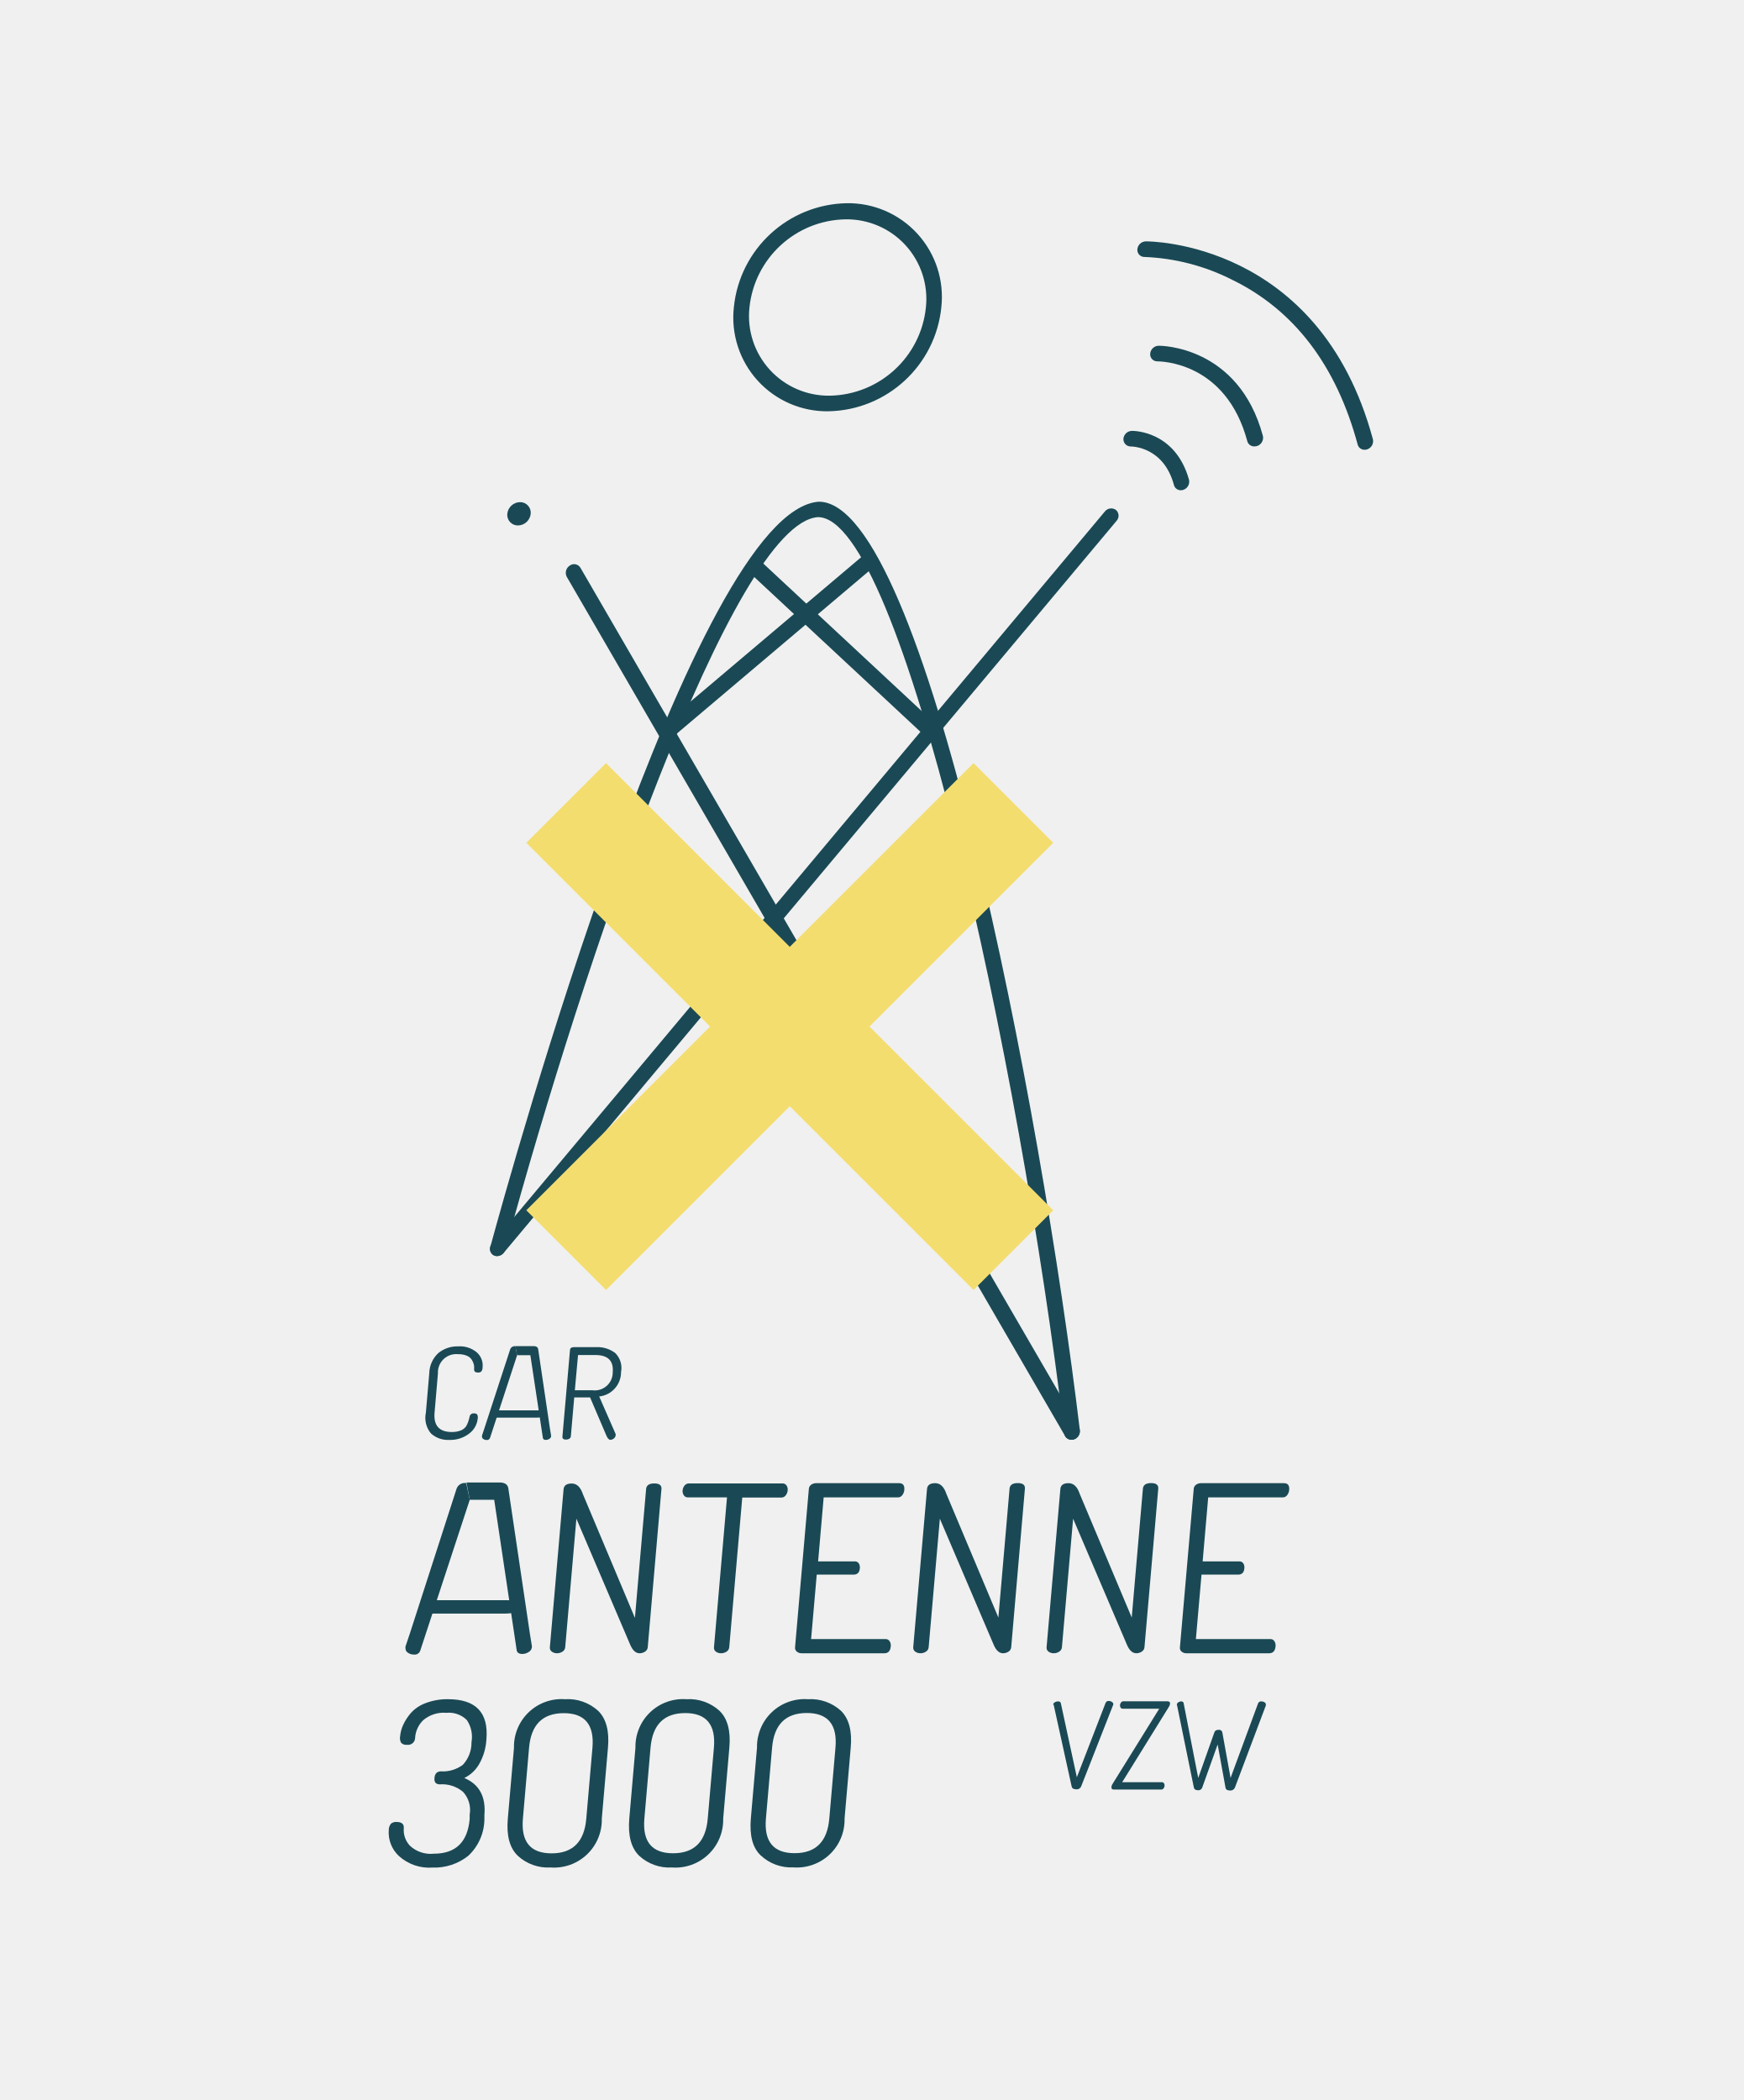
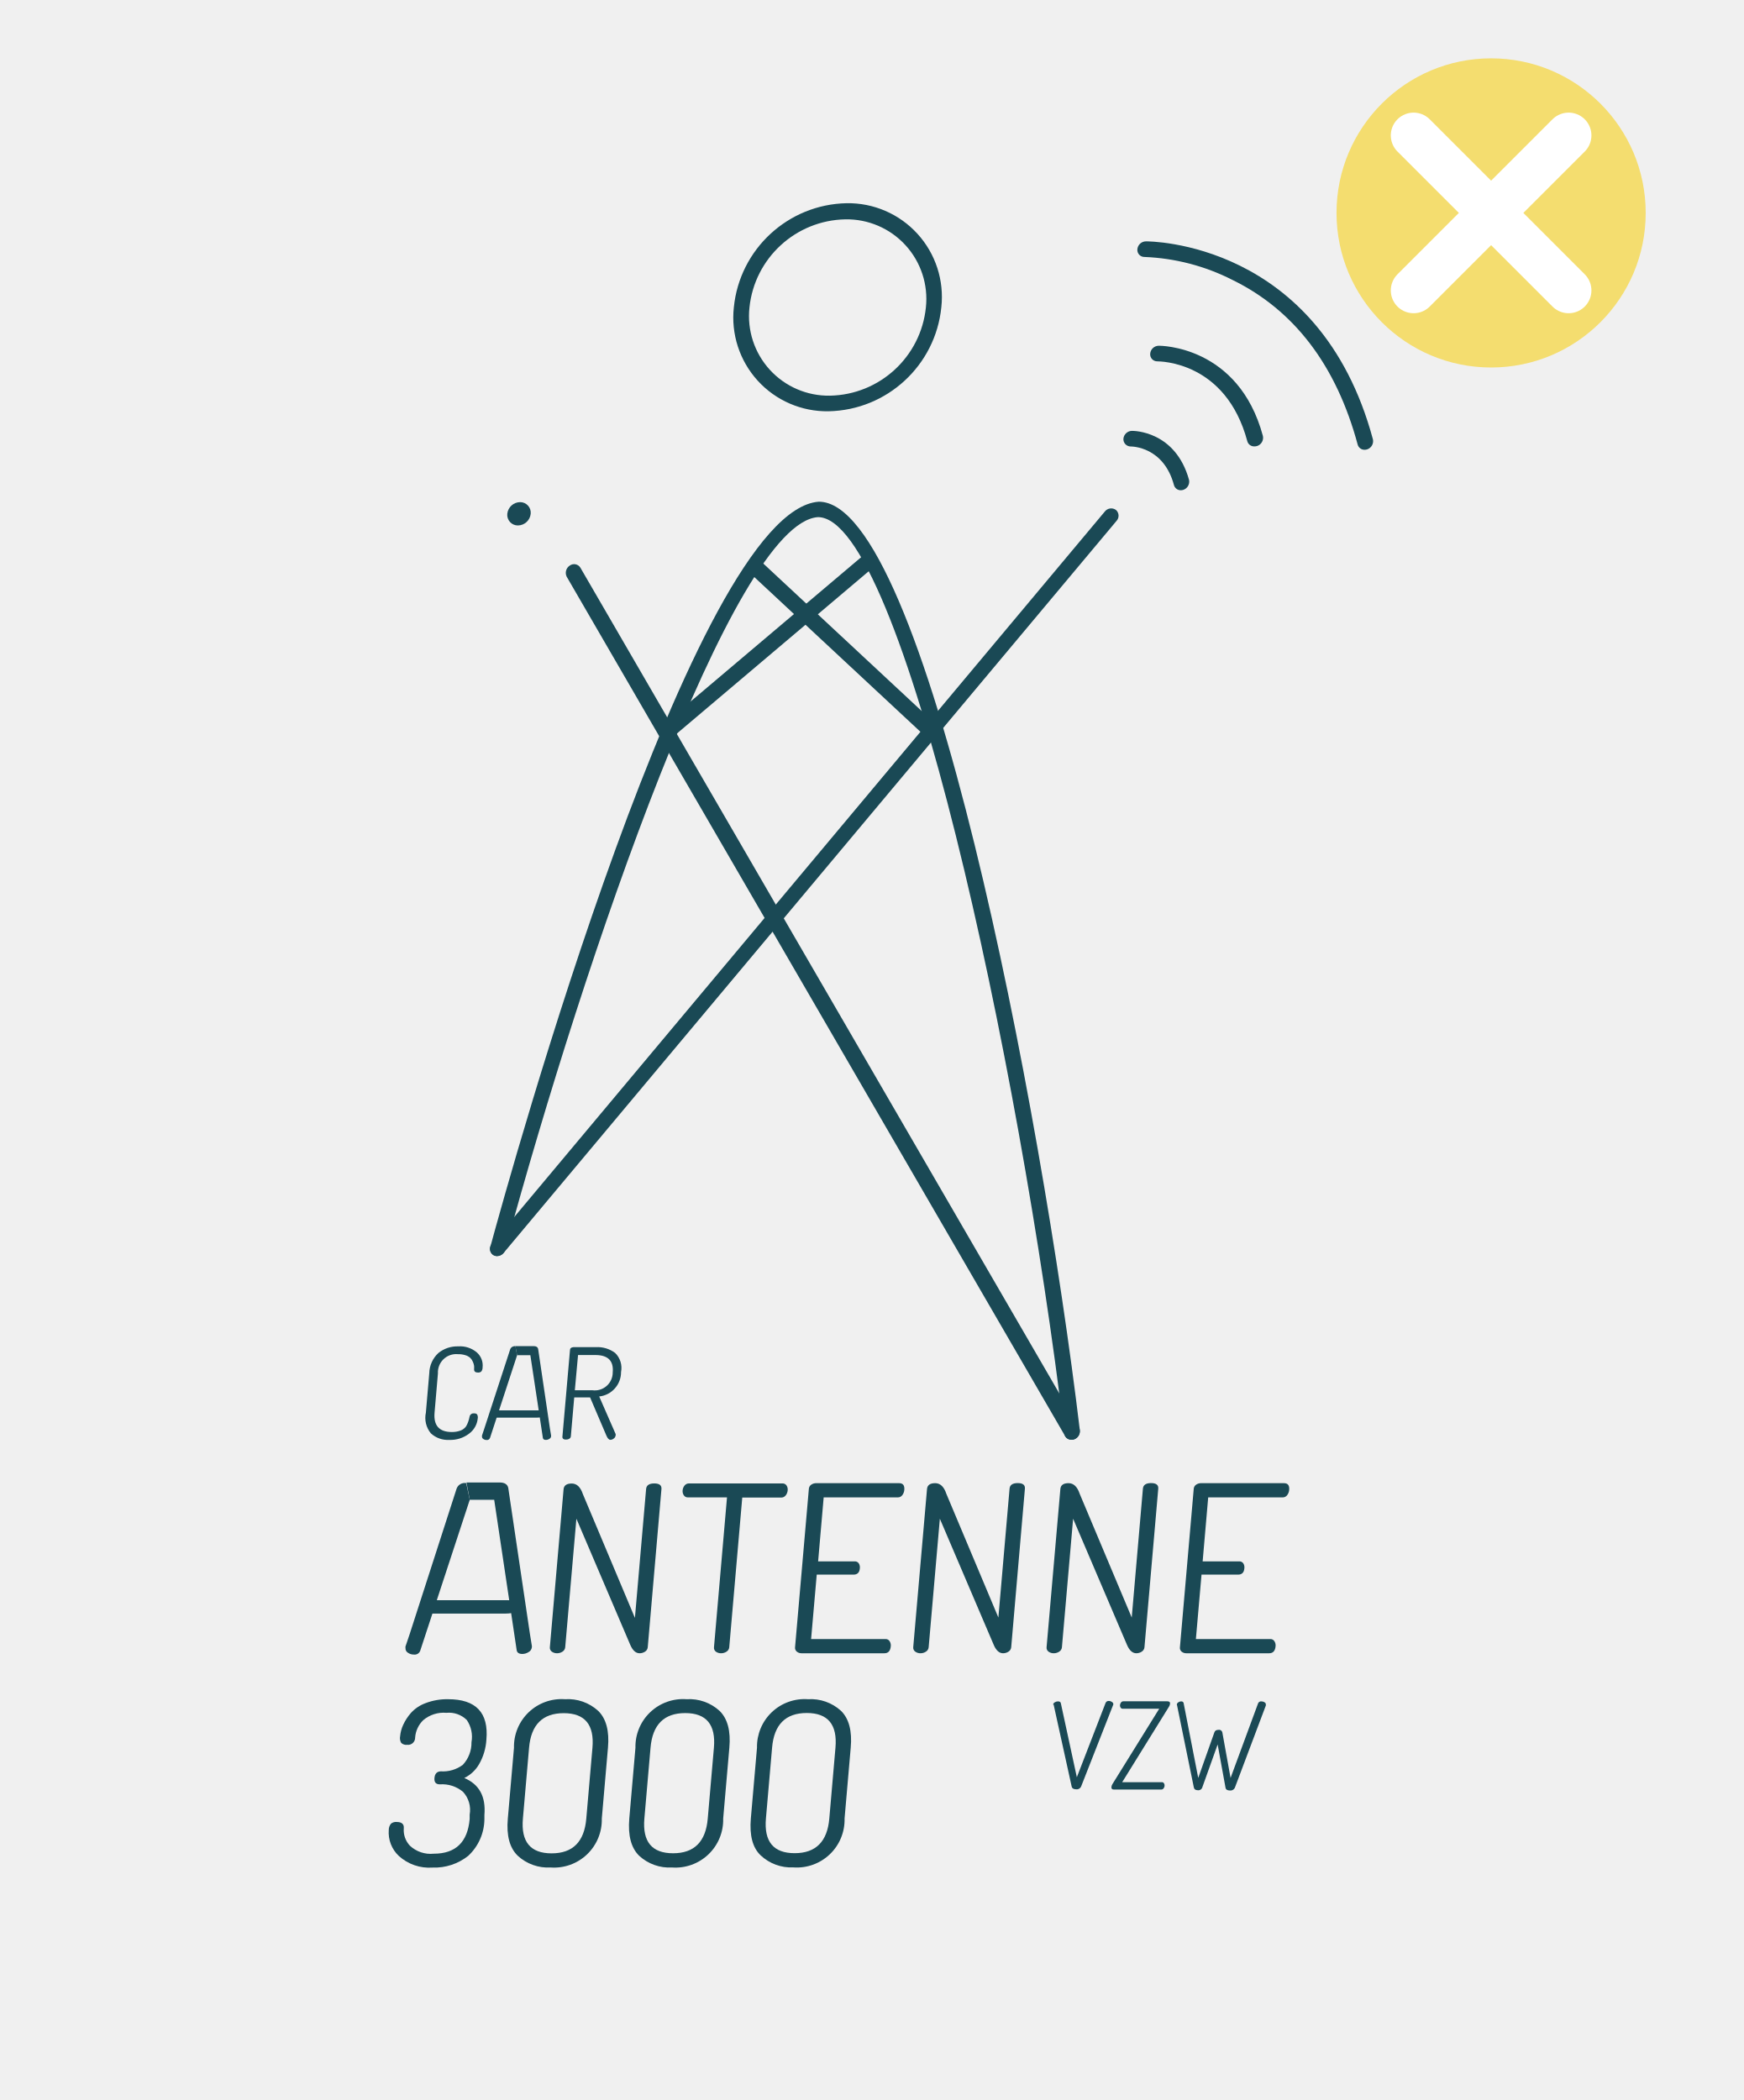
<svg xmlns="http://www.w3.org/2000/svg" id="Layer_1" data-name="Layer 1" viewBox="0 0 201.08 242.23">
  <defs>
-     <style>.cls-1{fill:#1a4955;}.cls-2,.cls-3,.cls-4{fill:none;stroke-miterlimit:10;}.cls-2,.cls-3{stroke:#1a4955;}.cls-2{stroke-width:1.8px;}.cls-3{stroke-width:1.85px;}.cls-4{stroke:#f4dd6f;stroke-width:13px;}</style>
+     <style>.cls-1{fill:#1a4955;}.cls-2,.cls-3,.cls-5{fill:none;stroke-miterlimit:10;}.cls-2,.cls-3{stroke:#1a4955;}.cls-2{stroke-width:1.8px;}.cls-3{stroke-width:1.85px;}.cls-4{fill:#f4dd6f;}.cls-5{stroke:#fff;stroke-linecap:round;stroke-width:5.26px;}</style>
  </defs>
  <path class="cls-1" d="M61.21,59.26a1.5,1.5,0,0,1-1.47,1.35,1.22,1.22,0,0,1-1.23-1.35A1.5,1.5,0,0,1,60,57.92,1.22,1.22,0,0,1,61.21,59.26Z" />
  <path class="cls-1" d="M123.57,166.07a.81.81,0,0,1-.82-.72C117.59,122.25,104,59.65,94.34,59.65c-9.77.68-26.93,50.9-36.06,84.5a1,1,0,0,1-1.11.72.82.82,0,0,1-.63-1c2.36-8.69,23.51-85,37.9-86,12.24,0,25.64,69.78,30.11,107.14a1,1,0,0,1-.79,1.06Z" />
  <path class="cls-1" d="M157.39,51.88a.81.81,0,0,1-.8-.6c-2.45-9.1-7.31-15.51-14.46-19A24.49,24.49,0,0,0,132,29.64h0a.81.81,0,0,1-.82-.88,1,1,0,0,1,1-.92c.24,0,20-.09,26.17,22.84a1,1,0,0,1-.65,1.15A1,1,0,0,1,157.39,51.88Z" />
  <path class="cls-1" d="M144.66,51.49a.81.81,0,0,1-.8-.6c-2.47-9.21-10.06-9.2-10.38-9.21h0a.81.81,0,0,1-.82-.89,1,1,0,0,1,1-.91c.1,0,9.19-.05,12,10.41a1,1,0,0,1-.65,1.15A1,1,0,0,1,144.66,51.49Z" />
  <path class="cls-1" d="M95.57,47.44a10.81,10.81,0,0,1-10.93-12,13.34,13.34,0,0,1,13-12,10.81,10.81,0,0,1,10.93,12A13.34,13.34,0,0,1,95.57,47.44ZM97.5,25.3A11.34,11.34,0,0,0,86.44,35.47a9.18,9.18,0,0,0,9.29,10.17,11.34,11.34,0,0,0,11.06-10.18A9.18,9.18,0,0,0,97.5,25.3Z" />
  <path class="cls-1" d="M123.57,166.07a.81.81,0,0,1-.71-.4L65.36,66.52a1,1,0,0,1,.35-1.28.85.85,0,0,1,1.23.24l57.5,99.15a1,1,0,0,1-.35,1.28A.94.94,0,0,1,123.57,166.07Z" />
  <path class="cls-1" d="M49.12,162.94l.39-4.53a3.26,3.26,0,0,1,1.06-2.35,3.46,3.46,0,0,1,2.28-.76A3,3,0,0,1,55,156a2,2,0,0,1,.66,1.73.76.76,0,0,1-.15.47.53.53,0,0,1-.38.12q-.45,0-.45-.36a2.92,2.92,0,0,0,0-.42,1.78,1.78,0,0,0-.14-.46,1.36,1.36,0,0,0-.3-.45,1.47,1.47,0,0,0-.56-.31,2.72,2.72,0,0,0-.87-.12,2.11,2.11,0,0,0-2.3,2.22l-.39,4.53q-.19,2.23,2,2.23a2.82,2.82,0,0,0,1-.17,1.35,1.35,0,0,0,.64-.49A2.76,2.76,0,0,0,54,164a4.09,4.09,0,0,0,.16-.59.46.46,0,0,1,.51-.38.44.44,0,0,1,.36.12.71.71,0,0,1,.07.47,2.47,2.47,0,0,1-1,1.75,3.54,3.54,0,0,1-2.29.72,2.89,2.89,0,0,1-2.12-.76A2.82,2.82,0,0,1,49.12,162.94Z" />
  <path class="cls-1" d="M64.87,165.68l.87-9.94q0-.32.4-.35h2.58a3.39,3.39,0,0,1,2.23.67,2.42,2.42,0,0,1,.68,2.2,2.82,2.82,0,0,1-2.52,2.82L71,165.4a.28.28,0,0,1,0,.19.5.5,0,0,1-.21.34.62.62,0,0,1-.39.15q-.26,0-.47-.51l-1.87-4.38H66.23l-.39,4.48a.36.36,0,0,1-.17.28.61.61,0,0,1-.35.1A.52.52,0,0,1,65,166,.3.3,0,0,1,64.87,165.68Zm1.43-5.32h2a2.07,2.07,0,0,0,2.37-2.06q.18-2-2-2h-2Z" />
  <path class="cls-1" d="M44.84,211.08a1.15,1.15,0,0,1,.25-.72.9.9,0,0,1,.65-.2q.9,0,.83.74a2.62,2.62,0,0,0,.71,2,3.49,3.49,0,0,0,2.75.92q3.79,0,4.14-4l0-.5a3.08,3.08,0,0,0-.76-2.63,3.74,3.74,0,0,0-2.68-.87q-.69,0-.62-.74t.73-.76a3.82,3.82,0,0,0,2.54-.75,3.72,3.72,0,0,0,1-2.61,3.45,3.45,0,0,0-.54-2.56,2.92,2.92,0,0,0-2.35-.83,3.64,3.64,0,0,0-2.68.85,3.12,3.12,0,0,0-.93,2,.82.82,0,0,1-.92.84.87.87,0,0,1-.68-.21,1.1,1.1,0,0,1-.13-.79,4,4,0,0,1,.35-1.3,5.87,5.87,0,0,1,.88-1.36,4.23,4.23,0,0,1,1.71-1.15,6.92,6.92,0,0,1,2.59-.45q4.82,0,4.42,4.65a6.45,6.45,0,0,1-.84,2.84,4,4,0,0,1-1.71,1.6q2.59,1.08,2.32,4.27l0,.5A5.85,5.85,0,0,1,54,214.07a6.25,6.25,0,0,1-4.11,1.35A5.22,5.22,0,0,1,46,214.08,3.71,3.71,0,0,1,44.84,211.08Z" />
  <path class="cls-1" d="M58.57,209.78l.71-8.17A5.49,5.49,0,0,1,65.16,196,5.17,5.17,0,0,1,69,197.35q1.38,1.36,1.12,4.25l-.71,8.17a5.51,5.51,0,0,1-5.9,5.64,5.15,5.15,0,0,1-3.79-1.35Q58.31,212.7,58.57,209.78Zm1.74,0q-.35,4,3.31,4t4-4l.71-8.17q.35-4-3.31-4t-4,4Z" />
  <path class="cls-1" d="M72.58,209.77l.71-8.17A5.49,5.49,0,0,1,79.18,196,5.17,5.17,0,0,1,83,197.35q1.38,1.36,1.12,4.25l-.71,8.17a5.51,5.51,0,0,1-5.9,5.64,5.15,5.15,0,0,1-3.79-1.35Q72.33,212.7,72.58,209.77Zm1.74,0q-.35,4,3.31,4t4-4l.71-8.17q.35-4-3.31-4t-4,4Z" />
  <path class="cls-1" d="M86.6,209.76l.71-8.17A5.49,5.49,0,0,1,93.19,196,5.17,5.17,0,0,1,97,197.34q1.38,1.36,1.12,4.25l-.71,8.17a5.51,5.51,0,0,1-5.9,5.64A5.15,5.15,0,0,1,87.72,214Q86.35,212.69,86.6,209.76Zm1.74,0q-.35,4,3.31,4t4-4l.71-8.17q.35-4-3.31-4t-4,4Z" />
  <path class="cls-1" d="M121.46,196.64a.37.37,0,0,1,.19-.28.69.69,0,0,1,.37-.11q.31,0,.34.24L124.2,205l3.31-8.56a.37.37,0,0,1,.37-.24.64.64,0,0,1,.37.12.3.3,0,0,1,.16.28l0,0,0,0-3.71,9.45a.55.55,0,0,1-.59.34q-.44,0-.51-.33l-2.08-9.45A.23.23,0,0,1,121.46,196.64Z" />
  <path class="cls-1" d="M128.19,206.12a.77.77,0,0,1,.11-.32l5.4-8.7h-4.21a.28.28,0,0,1-.24-.13.45.45,0,0,1-.07-.31.52.52,0,0,1,.12-.29.33.33,0,0,1,.27-.13h5.06q.35,0,.32.29a.8.8,0,0,1-.14.36l-5.38,8.68H134a.27.27,0,0,1,.25.13.46.46,0,0,1,.07.29.56.56,0,0,1-.12.3.32.32,0,0,1-.27.13h-5.41Q128.16,206.44,128.19,206.12Z" />
  <path class="cls-1" d="M135.73,196.62a.36.36,0,0,1,.17-.26.57.57,0,0,1,.33-.11.27.27,0,0,1,.3.27l1.67,8.56,1.86-5.25q.09-.3.5-.3a.39.39,0,0,1,.43.35l.94,5.2,3.18-8.62a.37.37,0,0,1,.38-.21.63.63,0,0,1,.36.11.27.27,0,0,1,.15.25.34.34,0,0,1,0,.11l-3.56,9.45a.56.56,0,0,1-.58.36q-.45,0-.51-.31l-.91-5-1.76,4.92a.48.48,0,0,1-.52.36q-.41,0-.47-.34l-1.93-9.45A.34.34,0,0,1,135.73,196.62Z" />
  <path class="cls-1" d="M63.42,190,65,171.79q.06-.67.94-.67t1.29,1.23l6,14.27,1.29-14.87q.06-.64.94-.64t.83.64L74.71,190a.66.66,0,0,1-.31.51,1.13,1.13,0,0,1-.63.19q-.67,0-1.09-1l-6.2-14.52L65.19,190a.66.66,0,0,1-.31.51,1.13,1.13,0,0,1-.63.19,1,1,0,0,1-.61-.19A.55.55,0,0,1,63.42,190Z" />
  <path class="cls-1" d="M78.73,171.93a1,1,0,0,1,.22-.57.63.63,0,0,1,.52-.25H90.24a.53.53,0,0,1,.48.24.85.85,0,0,1,.13.55,1.09,1.09,0,0,1-.23.59.63.63,0,0,1-.52.25H85.61L84.11,190a.66.66,0,0,1-.31.51,1.13,1.13,0,0,1-.63.19,1,1,0,0,1-.61-.19.55.55,0,0,1-.21-.51l1.5-17.28H79.33a.53.53,0,0,1-.46-.24A.85.85,0,0,1,78.73,171.93Z" />
  <path class="cls-1" d="M91.7,190l1.59-18.25a.64.64,0,0,1,.28-.5,1,1,0,0,1,.58-.17h9.55q.67,0,.6.78a1.13,1.13,0,0,1-.23.6.62.62,0,0,1-.52.26H95l-.64,7.38h4.21a.54.54,0,0,1,.48.23.87.87,0,0,1,.12.58q-.06.72-.73.72H94.2l-.65,7.43h8.59a.53.53,0,0,1,.46.24.88.88,0,0,1,.14.59q-.07.81-.74.81H92.45a.83.83,0,0,1-.55-.19A.56.56,0,0,1,91.7,190Z" />
  <path class="cls-1" d="M105.33,190l1.59-18.25q.06-.67.94-.67t1.29,1.23l6,14.27,1.29-14.87q.06-.64.94-.64t.83.64L116.63,190a.66.66,0,0,1-.31.51,1.13,1.13,0,0,1-.63.19q-.67,0-1.09-1l-6.2-14.52L107.11,190a.66.66,0,0,1-.31.51,1.13,1.13,0,0,1-.63.19,1,1,0,0,1-.61-.19A.55.55,0,0,1,105.33,190Z" />
  <path class="cls-1" d="M120.71,190l1.59-18.25q.06-.67.94-.67t1.29,1.23l6,14.27,1.29-14.87q.06-.64.94-.64t.83.64L132,190a.66.66,0,0,1-.31.51,1.13,1.13,0,0,1-.63.19q-.67,0-1.09-1l-6.2-14.52L122.48,190a.66.66,0,0,1-.31.51,1.13,1.13,0,0,1-.63.19,1,1,0,0,1-.61-.19A.55.55,0,0,1,120.71,190Z" />
  <path class="cls-1" d="M136.09,190l1.59-18.25a.64.64,0,0,1,.28-.5,1,1,0,0,1,.58-.17h9.55q.67,0,.6.78a1.13,1.13,0,0,1-.23.6.62.62,0,0,1-.52.26h-8.59l-.64,7.38h4.21a.54.54,0,0,1,.48.23.87.87,0,0,1,.12.58q-.06.72-.73.72h-4.21l-.65,7.43h8.59a.53.53,0,0,1,.46.24.88.88,0,0,1,.14.59q-.07.81-.74.81h-9.55a.83.83,0,0,1-.55-.19A.56.56,0,0,1,136.09,190Z" />
  <path class="cls-1" d="M54.18,173l-5.71,17.4a.68.68,0,0,1-.74.45,1.16,1.16,0,0,1-.68-.21.57.57,0,0,1-.28-.54.49.49,0,0,1,0-.19l.48-1.42,5.42-16.8a1,1,0,0,1,1.1-.62m2.31.62" />
  <path class="cls-1" d="M53.8,171h3.82q.86,0,1,.62l2.49,16.79.23,1.42a.45.45,0,0,1,0,.19.7.7,0,0,1-.37.54,1.34,1.34,0,0,1-.72.22c-.4,0-.62-.15-.66-.45L57,173H54.18m1-1.31" />
  <path class="cls-1" d="M49.71,184.58H58.5a1.85,1.85,0,0,1,1,.23.6.6,0,0,1,.31.58q-.06.72-1.46.73H49.58" />
  <path class="cls-1" d="M59.64,156.33l-3.12,9.52a.37.37,0,0,1-.41.25.63.63,0,0,1-.37-.12.31.31,0,0,1-.15-.29.27.27,0,0,1,0-.1l.26-.78,3-9.19a.57.57,0,0,1,.6-.34m1.26.34" />
  <path class="cls-1" d="M59.44,155.27h2.09q.47,0,.54.34l1.36,9.19.13.78a.25.25,0,0,1,0,.1.38.38,0,0,1-.2.29.73.73,0,0,1-.39.12c-.22,0-.34-.08-.36-.25l-1.44-9.52H59.64m.56-.72" />
  <path class="cls-1" d="M57.2,162.68H62a1,1,0,0,1,.56.12.33.33,0,0,1,.17.32q0,.4-.8.4H57.13" />
  <path class="cls-1" d="M136.2,56.55a.81.81,0,0,1-.8-.6c-1.19-4.43-4.83-4.45-5-4.45a.84.84,0,0,1-.83-.89,1,1,0,0,1,1-.91c.2,0,5,0,6.57,5.65a1,1,0,0,1-.65,1.15A1,1,0,0,1,136.2,56.55Z" />
  <path class="cls-1" d="M57.33,144.89a.83.83,0,0,1-.52-.18.88.88,0,0,1-.07-1.26L127.43,59a.93.93,0,0,1,1.28-.18.88.88,0,0,1,.07,1.26L58.08,144.53A1,1,0,0,1,57.33,144.89Z" />
  <line class="cls-2" x1="77.2" y1="84.17" x2="100.46" y2="64.49" />
  <line class="cls-3" x1="107.85" y1="84.72" x2="86.74" y2="65.06" />
-   <line class="cls-4" x1="65.3" y1="144.2" x2="116.88" y2="92.62" />
-   <line class="cls-4" x1="116.88" y1="144.2" x2="65.3" y2="92.62" />
+   <circle class="cls-4" cx="171.98" cy="24.56" r="17.83" />
+   <line class="cls-5" x1="163.04" y1="15.62" x2="180.92" y2="33.5" />
+   <line class="cls-5" x1="180.92" y1="15.62" x2="163.04" y2="33.5" />
</svg>
